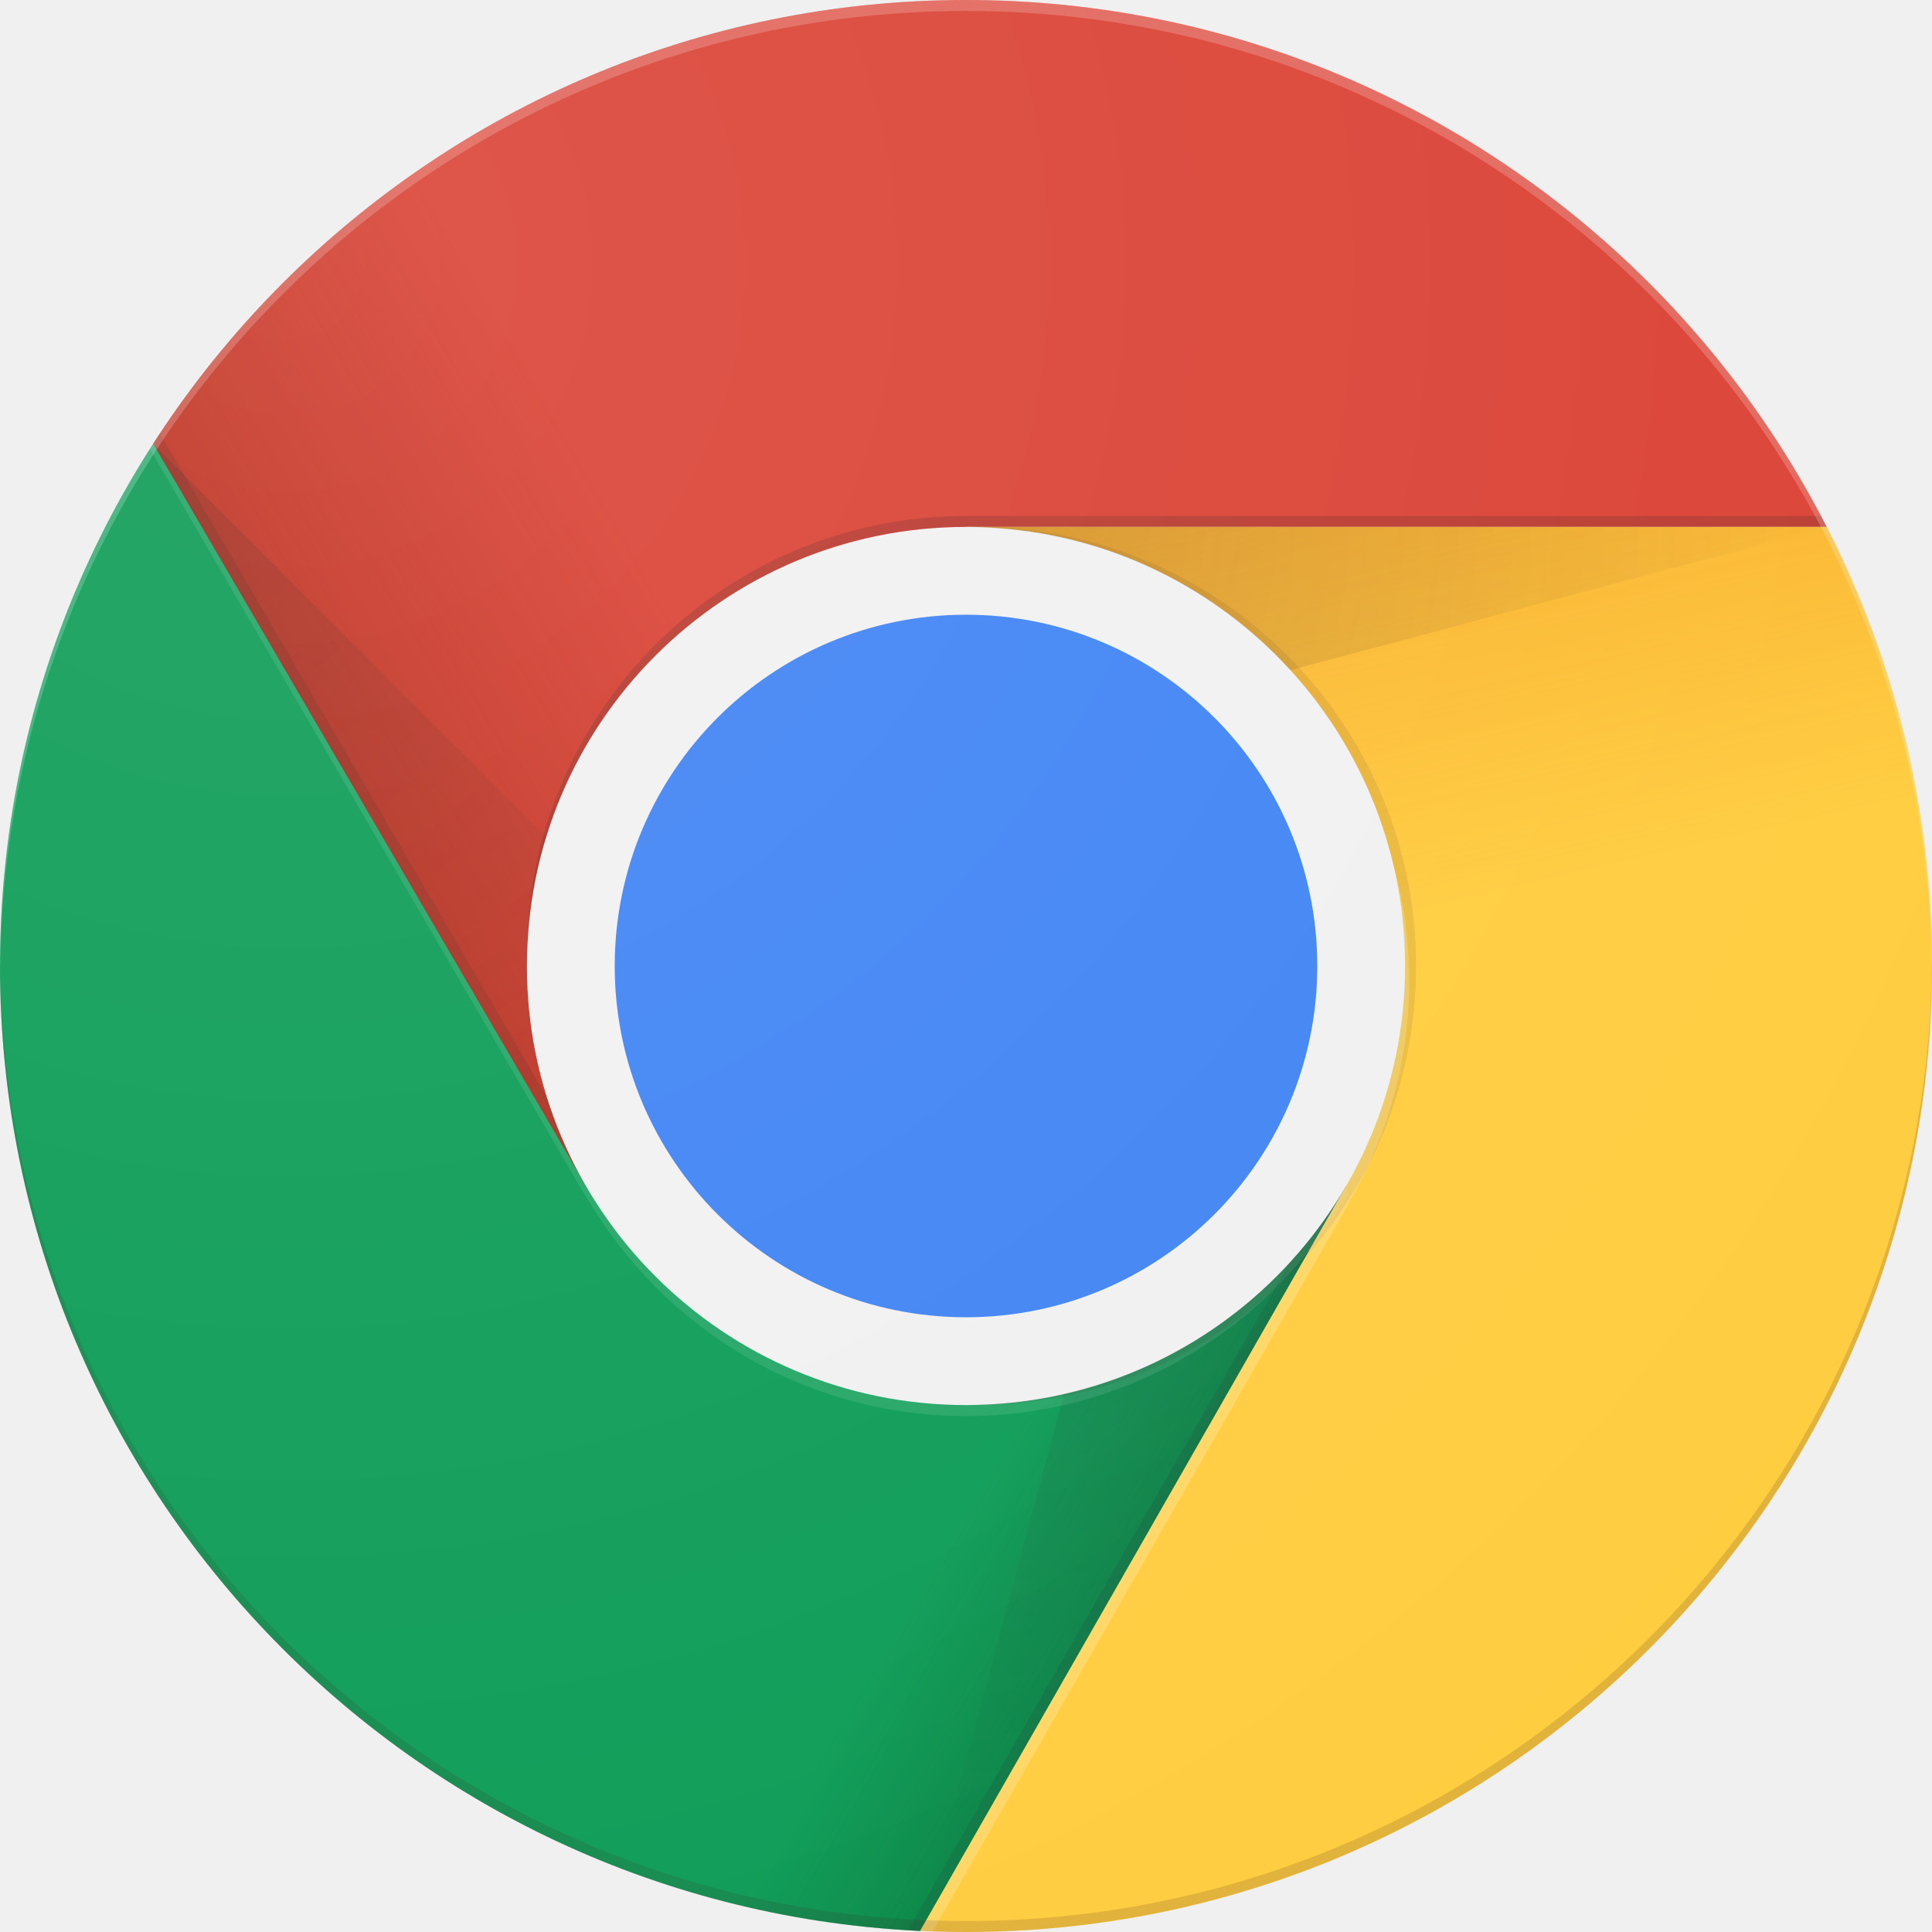
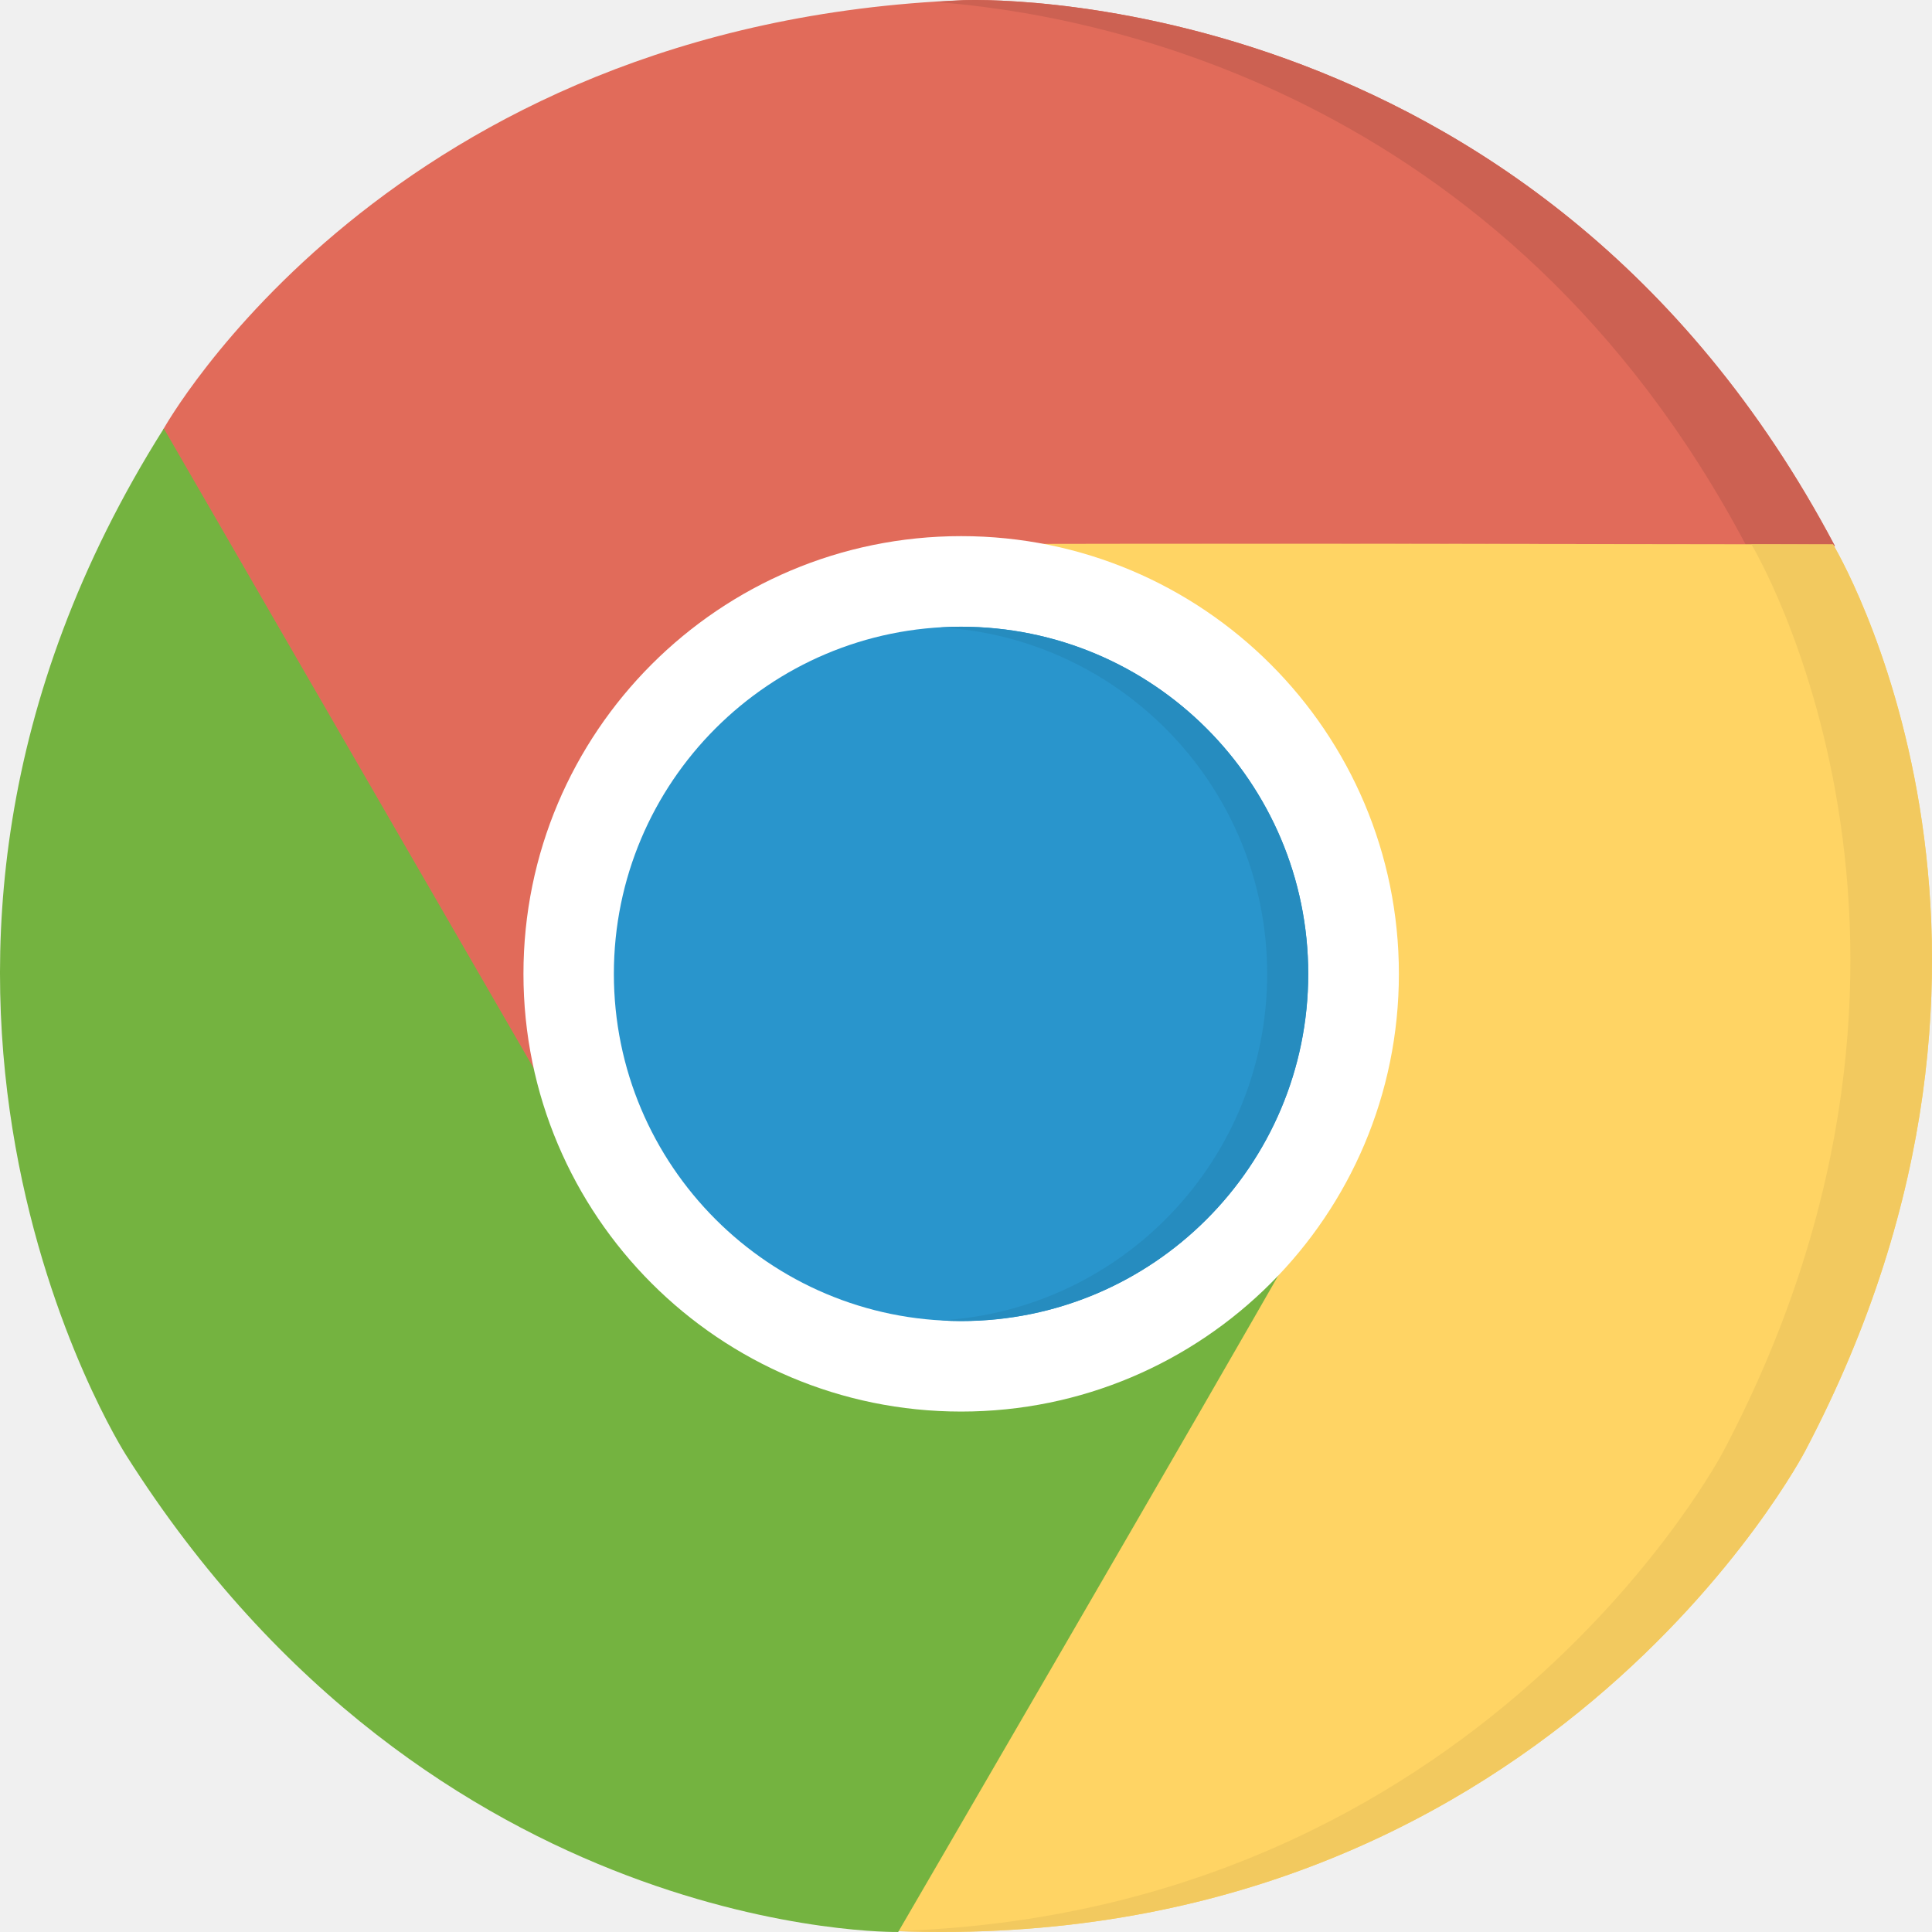
- <svg xmlns="http://www.w3.org/2000/svg" xmlns:xlink="http://www.w3.org/1999/xlink" viewBox="1 1 176 176">
-   <defs>
-     <circle id="a" cy="96" cx="96" r="88" />
-   </defs>
-   <clipPath id="b">
-     <use width="100%" overflow="visible" xlink:href="#a" height="100%" />
-   </clipPath>
-   <g transform="translate(-7 -7)" clip-path="url(#b)">
-     <path d="m21.97 8v108h39.39l34.64-60h88v-48z" fill="#db4437" />
-     <linearGradient id="c" y2="44.354" gradientUnits="userSpaceOnUse" y1="75.021" x2="81.837" x1="29.337">
-       <stop stop-color="#A52714" stop-opacity=".6" offset="0" />
-       <stop stop-color="#A52714" stop-opacity="0" offset=".66" />
-     </linearGradient>
-     <path d="m21.97 8v108h39.39l34.64-60h88v-48z" fill="url(#c)" />
-   </g>
-   <path clip-path="url(#b)" fill-opacity=".15" d="m62.31 115.65l-39.83-68.31-0.58 1 39.54 67.8z" transform="translate(-7 -7)" fill="#3e2723" />
-   <g transform="translate(-7 -7)" clip-path="url(#b)">
-     <path d="m8 184h83.77l38.88-38.88v-29.12h-69.29l-53.36-91.52z" fill="#0f9d58" />
-     <linearGradient id="d" y2="130.33" gradientUnits="userSpaceOnUse" y1="164.5" x2="52.538" x1="110.87">
-       <stop stop-color="#055524" stop-opacity=".4" offset="0" />
-       <stop stop-color="#055524" stop-opacity="0" offset=".33" />
-     </linearGradient>
-     <path d="m8 184h83.77l38.88-38.88v-29.12h-69.29l-53.36-91.52z" fill="url(#d)" />
-   </g>
-   <path clip-path="url(#b)" fill-opacity=".15" d="m129.84 117.33l-0.83-0.48-38.39 67.15h1.15l38.1-66.64z" transform="translate(-7 -7)" fill="#263238" />
-   <g transform="translate(-7 -7)" clip-path="url(#b)">
-     <defs>
-       <path id="e" d="m8 184h83.77l38.88-38.88v-29.12h-69.29l-53.36-91.52z" />
-     </defs>
-     <clipPath id="f">
-       <use width="100%" overflow="visible" xlink:href="#e" height="100%" />
-     </clipPath>
-     <g clip-path="url(#f)">
-       <path d="m96 56l34.65 60-38.88 68h92.23v-128z" fill="#ffcd40" />
-       <linearGradient id="g" y2="114.13" gradientUnits="userSpaceOnUse" y1="49.804" x2="136.55" x1="121.86">
-         <stop stop-color="#EA6100" stop-opacity=".3" offset="0" />
-         <stop stop-color="#EA6100" stop-opacity="0" offset=".66" />
-       </linearGradient>
-       <path d="m96 56l34.65 60-38.88 68h92.23v-128z" fill="url(#g)" />
-     </g>
-   </g>
-   <g transform="translate(-7 -7)" clip-path="url(#b)">
-     <path d="m96 56l34.65 60-38.88 68h92.23v-128z" fill="#ffcd40" />
-     <path d="m96 56l34.65 60-38.88 68h92.23v-128z" fill="url(#g)" />
-   </g>
-   <g transform="translate(-7 -7)" clip-path="url(#b)">
-     <defs>
-       <path id="i" d="m96 56l34.65 60-38.88 68h92.23v-128z" />
-     </defs>
-     <clipPath id="j">
-       <use width="100%" overflow="visible" xlink:href="#i" height="100%" />
-     </clipPath>
-     <g clip-path="url(#j)">
-       <path d="m21.97 8v108h39.39l34.64-60h88v-48z" fill="#db4437" />
-       <path d="m21.97 8v108h39.39l34.64-60h88v-48z" fill="url(#c)" />
-     </g>
-   </g>
-   <radialGradient id="l" gradientUnits="userSpaceOnUse" cy="55.948" cx="668.18" gradientTransform="translate(-576)" r="84.078">
-     <stop stop-color="#3E2723" stop-opacity=".2" offset="0" />
-     <stop stop-color="#3E2723" stop-opacity="0" offset="1" />
-   </radialGradient>
-   <path clip-path="url(#b)" d="m96 56v20.95l78.4-20.95z" transform="translate(-7 -7)" fill="url(#l)" />
-   <g transform="translate(-7 -7)" clip-path="url(#b)">
-     <defs>
-       <path id="m" d="m21.97 8v40.34l39.39 67.66 34.64-60h88v-48z" />
-     </defs>
-     <clipPath id="n">
-       <use width="100%" overflow="visible" xlink:href="#m" height="100%" />
-     </clipPath>
-     <g clip-path="url(#n)">
-       <path d="m8 184h83.77l38.88-38.88v-29.12h-69.29l-53.36-91.52z" fill="#0f9d58" />
-       <path d="m8 184h83.77l38.88-38.88v-29.12h-69.29l-53.36-91.52z" fill="url(#d)" />
-     </g>
-   </g>
-   <radialGradient id="p" gradientUnits="userSpaceOnUse" cy="48.52" cx="597.88" gradientTransform="translate(-576)" r="78.044">
-     <stop stop-color="#3E2723" stop-opacity=".2" offset="0" />
-     <stop stop-color="#3E2723" stop-opacity="0" offset="1" />
-   </radialGradient>
-   <path clip-path="url(#b)" d="m21.97 48.45l57.25 57.24-17.86 10.31z" transform="translate(-7 -7)" fill="url(#p)" />
-   <radialGradient id="q" gradientUnits="userSpaceOnUse" cy="96.138" cx="671.84" gradientTransform="translate(-576)" r="87.87">
-     <stop stop-color="#263238" stop-opacity=".2" offset="0" />
-     <stop stop-color="#263238" stop-opacity="0" offset="1" />
-   </radialGradient>
-   <path clip-path="url(#b)" d="m91.83 183.89l20.96-78.2 17.86 10.31z" transform="translate(-7 -7)" fill="url(#q)" />
-   <g transform="translate(-7 -7)" clip-path="url(#b)">
-     <circle cy="96" cx="96" r="40" fill="#f1f1f1" />
-     <circle cy="96" cx="96" r="32" fill="#4285f4" />
-   </g>
-   <g transform="translate(-7 -7)" clip-path="url(#b)">
-     <path fill-opacity=".2" d="m96 55c-22.09 0-40 17.91-40 40v1c0-22.09 17.91-40 40-40h88v-1h-88z" fill="#3e2723" />
-     <path fill-opacity=".1" d="m130.6 116c-6.92 11.94-19.81 20-34.6 20-14.8 0-27.69-8.06-34.61-20h-0.04l-53.35-91.52v1l53.36 91.52h0.04c6.92 11.94 19.81 20 34.61 20 14.79 0 27.68-8.05 34.6-20h0.05v-1h-0.06z" fill="#fff" />
-     <path opacity=".1" d="m97 56c-0.17 0-0.33 0.02-0.5 0.03 21.86 0.27 39.5 18.05 39.5 39.97s-17.64 39.7-39.5 39.97c0.17 0 0.33 0.03 0.5 0.03 22.09 0 40-17.91 40-40s-17.91-40-40-40z" fill="#3e2723" />
-     <path fill-opacity=".2" d="m131 117.33c3.4-5.88 5.37-12.68 5.37-19.96 0-4.22-0.66-8.28-1.87-12.09 0.95 3.42 1.5 7.01 1.5 10.73 0 7.28-1.97 14.08-5.37 19.96l0.02 0.04-38.88 68h1.16l38.09-66.64-0.02-0.04z" fill="#fff" />
-   </g>
-   <g transform="translate(-7 -7)" clip-path="url(#b)">
-     <path fill-opacity=".2" d="m96 9c48.43 0 87.72 39.13 87.99 87.5 0-0.17 0.01-0.33 0.01-0.5 0-48.6-39.4-88-88-88s-88 39.4-88 88c0 0.17 0.01 0.33 0.01 0.5 0.27-48.37 39.56-87.5 87.99-87.5z" fill="#fff" />
-     <path fill-opacity=".15" d="m96 183c48.43 0 87.72-39.13 87.99-87.5 0 0.17 0.01 0.33 0.01 0.5 0 48.6-39.4 88-88 88s-88-39.4-88-88c0-0.17 0.01-0.33 0.01-0.5 0.27 48.37 39.56 87.5 87.99 87.5z" fill="#3e2723" />
-   </g>
-   <radialGradient id="r" gradientUnits="userSpaceOnUse" cy="32.014" cx="34.286" gradientTransform="translate(-7 -7)" r="176.75">
-     <stop stop-color="#fff" stop-opacity=".1" offset="0" />
-     <stop stop-color="#fff" stop-opacity="0" offset="1" />
-   </radialGradient>
-   <circle cy="89" cx="89" r="88" fill="url(#r)" />
+ <svg xmlns="http://www.w3.org/2000/svg" version="1.1" id="Layer_1" x="0px" y="0px" viewBox="0 0 512.001 512.001" style="enable-background:new 0 0 512.001 512.001;" xml:space="preserve">
+   <path style="fill:#E16B5A;" d="M255.333,0.048c0,0,150.936-6.78,230.932,144.636c-42.26,0-243.764,0-243.764,0  s-46.036-1.512-85.28,54.244c-11.32,23.352-23.392,47.46-9.808,94.916C127.793,260.704,43.265,113.8,43.265,113.8  S102.889,6.072,255.333,0.048z" />
+   <path style="fill:#CC6152;" d="M255.333,0.048c-2.604,0.104-5.116,0.308-7.668,0.468c40.752,2.968,150.852,22.468,215.148,144.168  c9.928,0,18.016,0,23.444,0C406.265-6.736,255.333,0.048,255.333,0.048z" />
+   <path style="fill:#FFD464;" d="M478.409,384.488c0,0-69.6,133.852-240.968,127.268c21.14-36.524,121.912-210.704,121.912-210.704  s24.328-39.044-4.4-100.844c-14.604-21.464-58.844-43.96-106.812-55.952c38.576-0.384,237.644,0.024,237.644,0.024  S549.417,249.7,478.409,384.488z" />
+   <path style="fill:#F2C95F;" d="M485.781,144.284c0,0-101.54-0.208-173.636-0.184c69.164,0.016,152.012,0.184,152.012,0.184  s63.636,105.416-7.372,240.204c0,0-63.776,122.416-219.348,127.268l0,0c171.368,6.584,240.972-127.268,240.972-127.268  C549.417,249.7,485.781,144.284,485.781,144.284z" />
+   <path style="fill:#74B340;" d="M33.333,385.504c0,0-81.324-127.104,10.08-271.952c21.124,36.54,121.84,210.752,121.84,210.752  s21.696,40.552,89.684,46.616c25.916-1.888,52.876-3.492,87.264-38.952c-18.96,33.532-104.172,180.028-104.172,180.028  S114.757,514.292,33.333,385.504z" />
+   <circle style="fill:#FFFFFF;" cx="254.721" cy="258.08" r="116" />
+   <circle style="fill:#2995CC;" cx="254.681" cy="258.08" r="92" />
+   <path style="fill:#268CBF;" d="M254.705,166.1c-1.832,0-3.644,0.068-5.444,0.172c48.272,2.82,86.552,42.848,86.552,91.824  c0,48.984-38.28,89.016-86.552,91.836c1.804,0.1,3.616,0.172,5.444,0.172c50.804,0,92-41.196,92-92.008  C346.705,207.292,305.509,166.1,254.705,166.1z" />
+   <g>
+ </g>
+   <g>
+ </g>
+   <g>
+ </g>
+   <g>
+ </g>
+   <g>
+ </g>
+   <g>
+ </g>
+   <g>
+ </g>
+   <g>
+ </g>
+   <g>
+ </g>
+   <g>
+ </g>
+   <g>
+ </g>
+   <g>
+ </g>
+   <g>
+ </g>
+   <g>
+ </g>
+   <g>
+ </g>
</svg>
